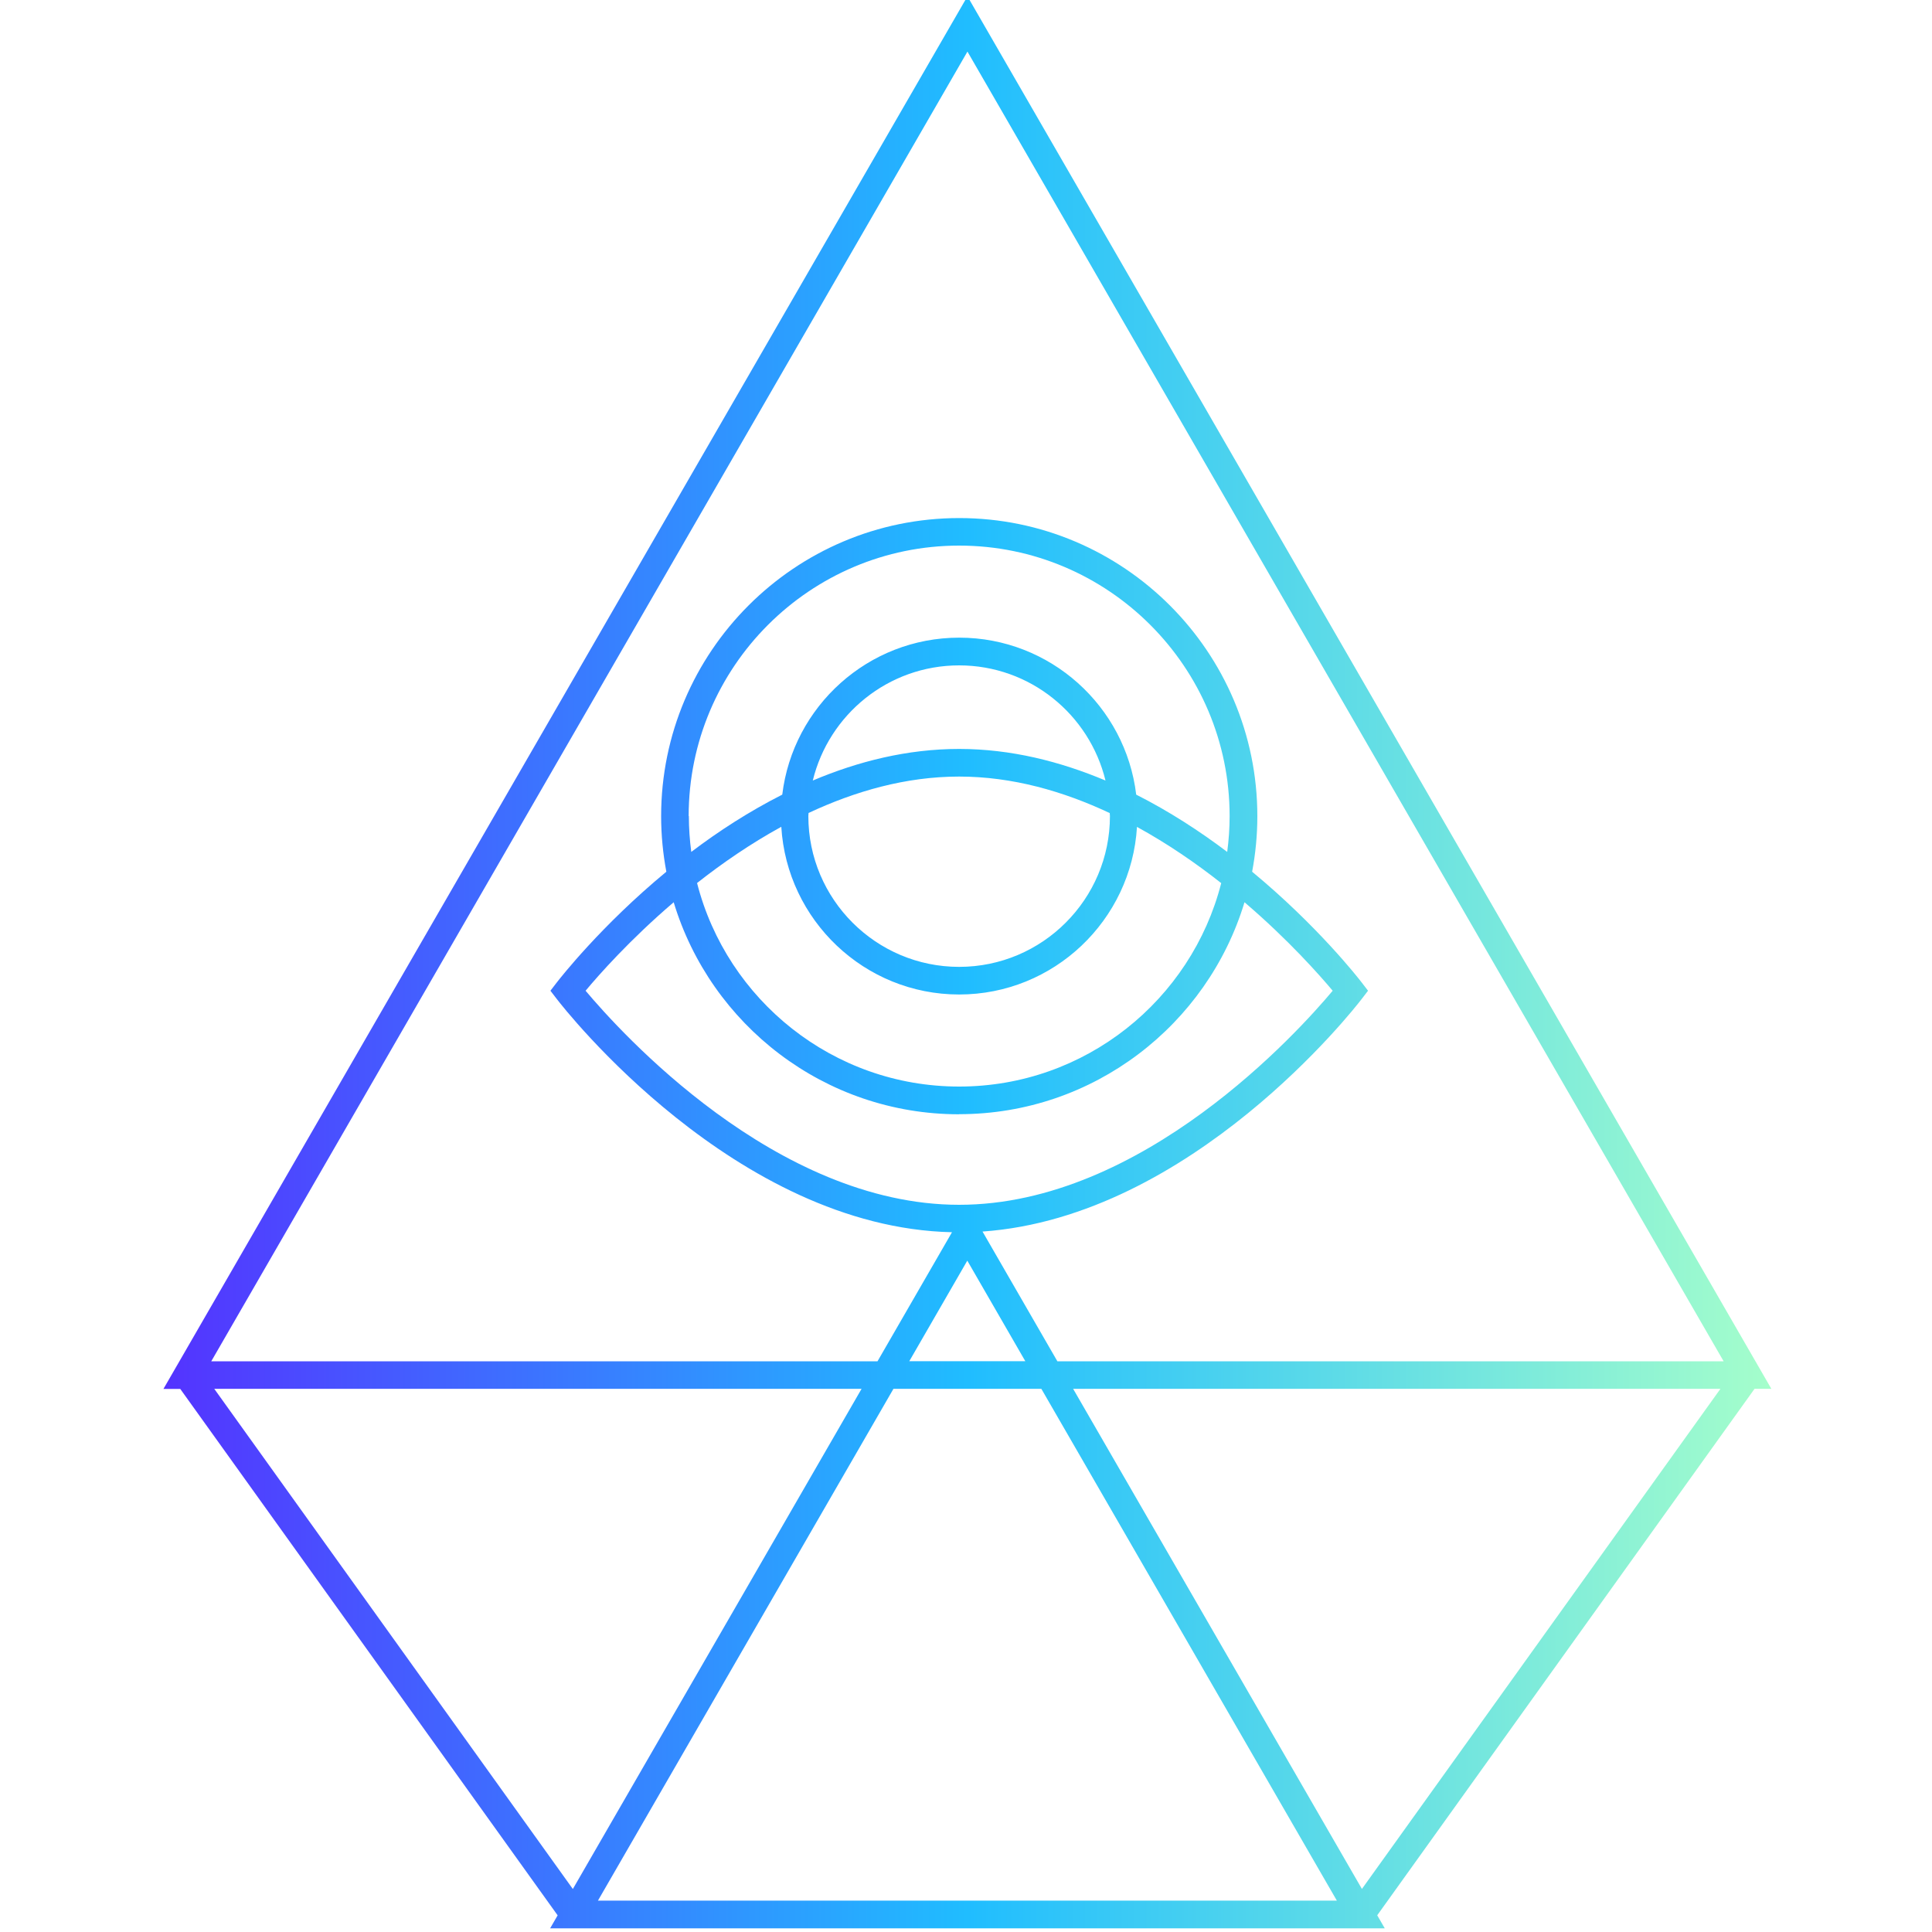
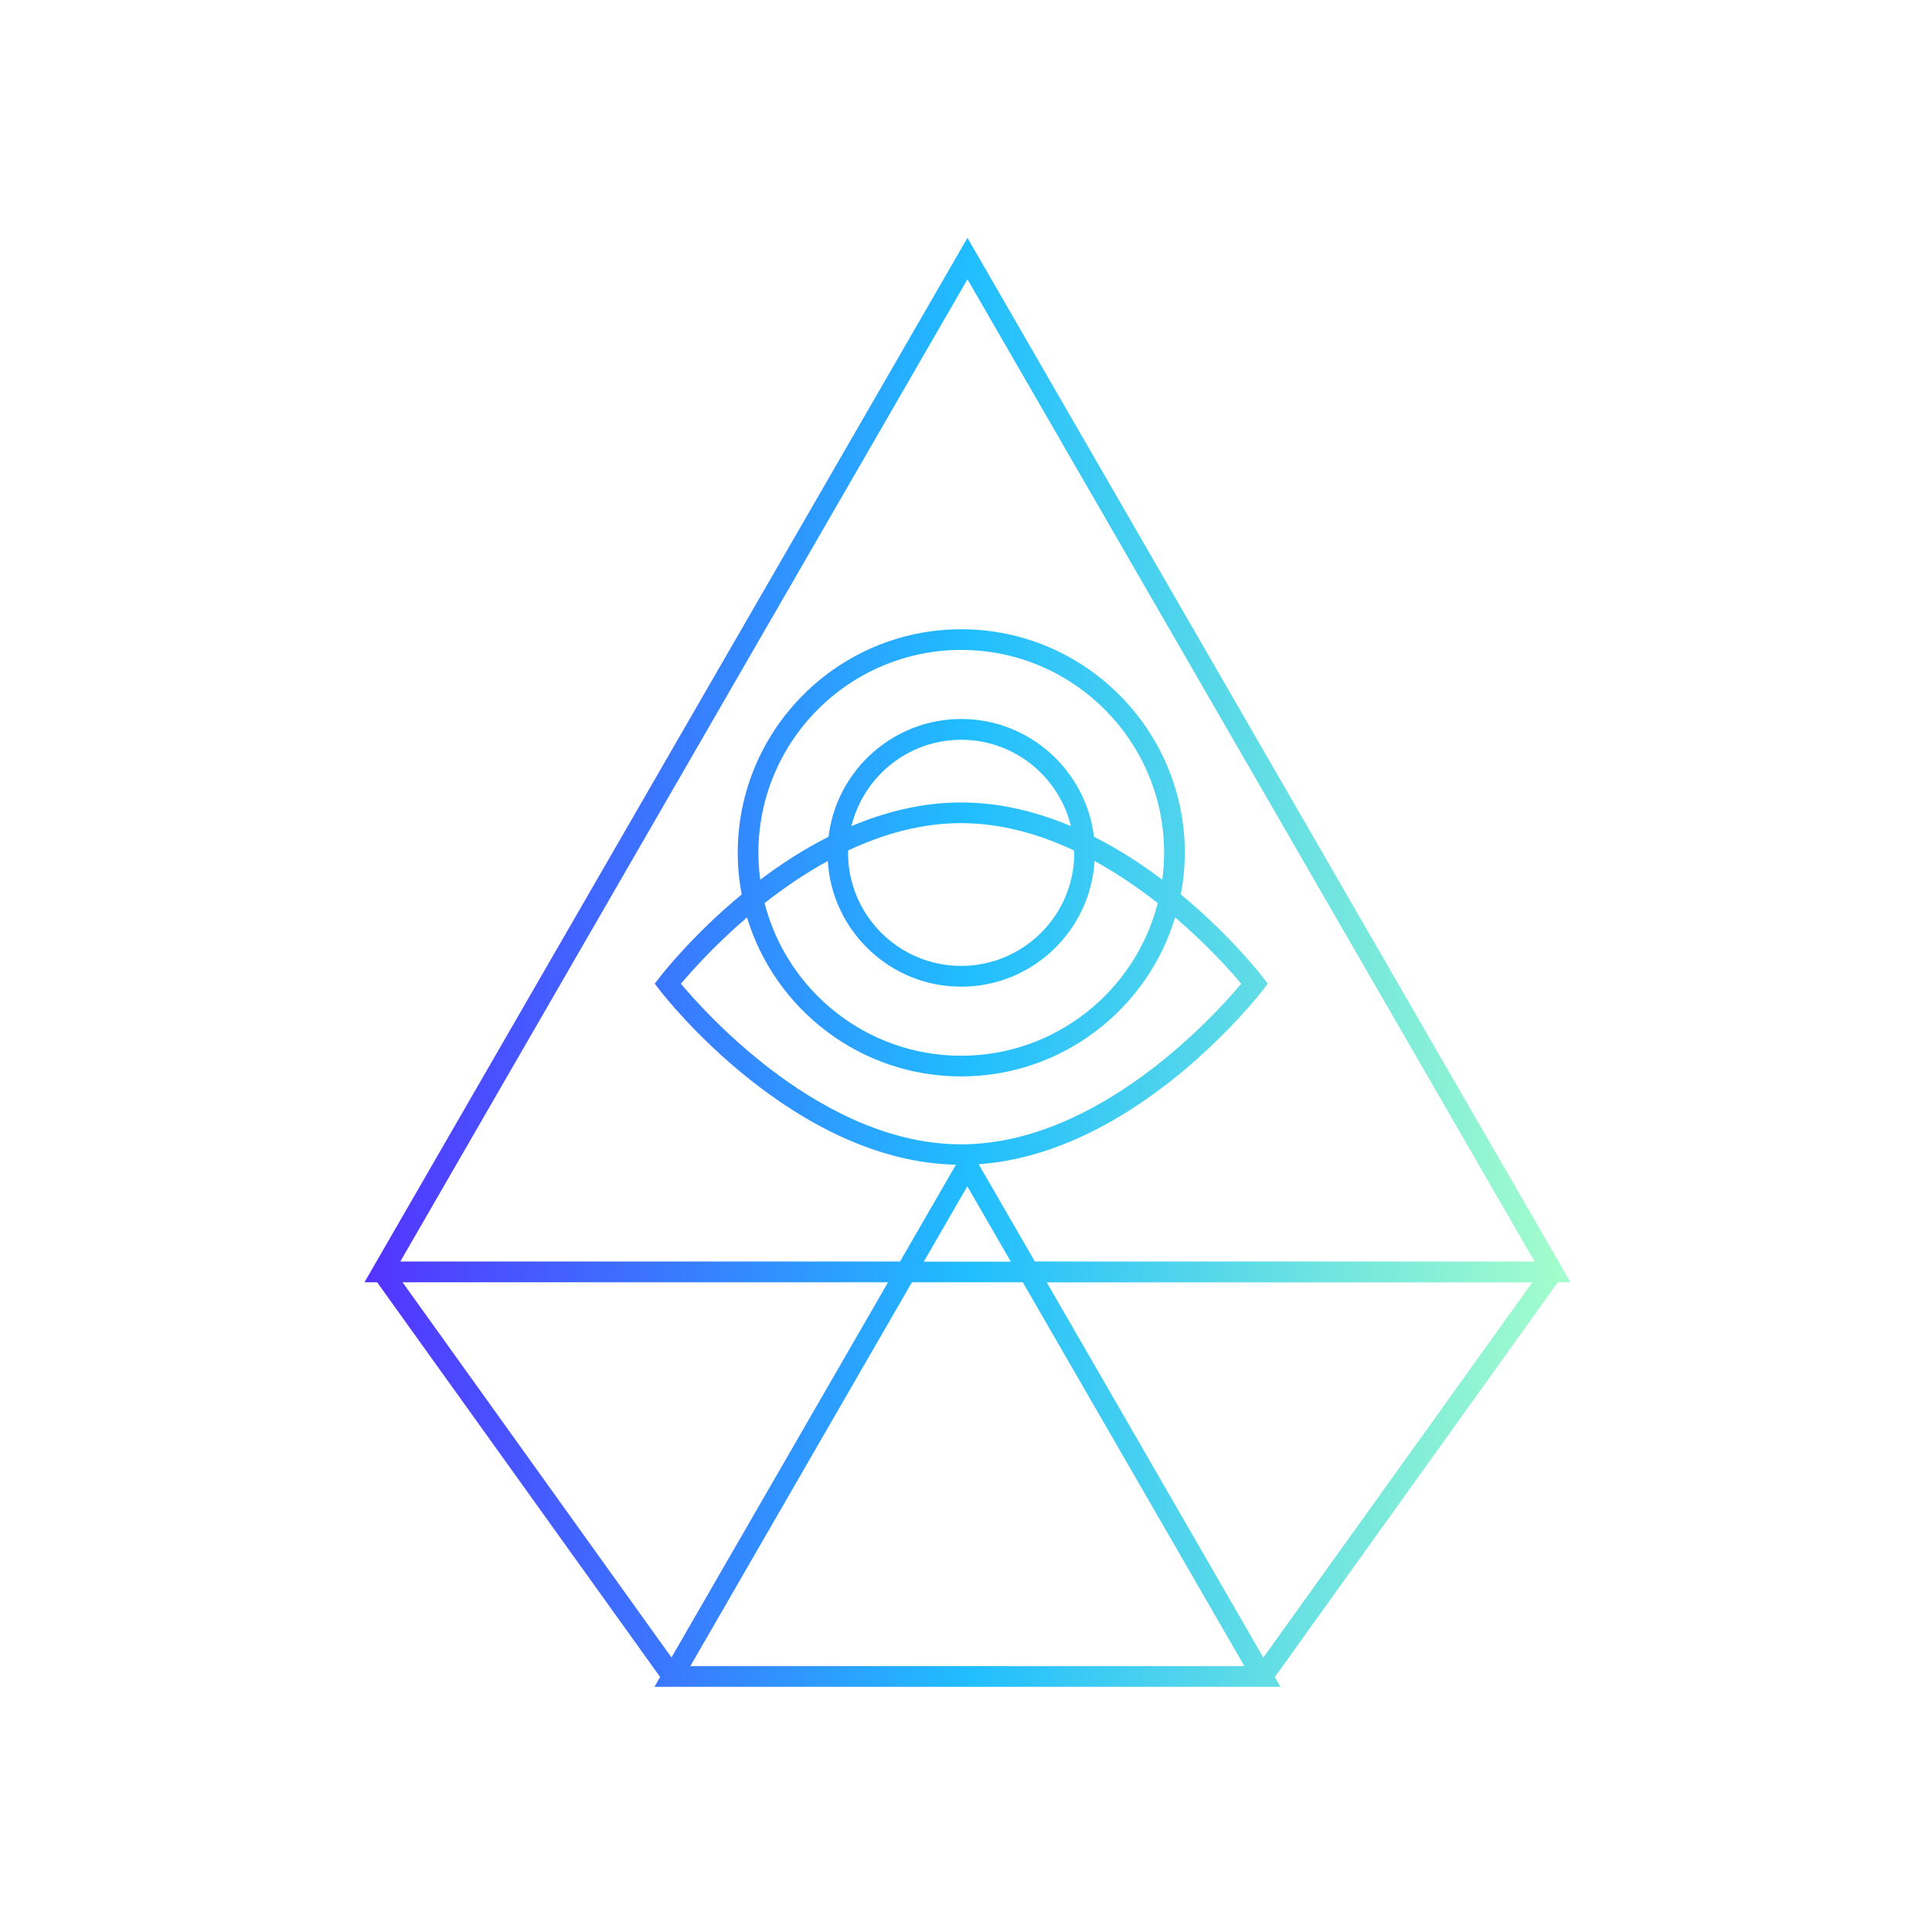
<svg xmlns="http://www.w3.org/2000/svg" id="a" data-name="Layer 1" viewBox="0 0 200 200">
  <defs>
    <style>
      .c {
        fill: url(#b);
        stroke-width: 0px;
      }
    </style>
-     <linearGradient id="b" data-name="New Gradient Swatch 1" x1="16.92" y1="99.62" x2="183.37" y2="99.62" gradientUnits="userSpaceOnUse">
+     <linearGradient id="b" x1="37.73" y1="99.62" x2="162.57" y2="99.62" gradientUnits="userSpaceOnUse">
      <stop offset="0" stop-color="#5433ff" />
      <stop offset=".5" stop-color="#20bdff" />
      <stop offset="1" stop-color="#a5fecb" />
    </linearGradient>
  </defs>
-   <path class="c" d="m57.73,198.27l-.78,1.35h86.4l-.78-1.35,39.06-54.5h1.74L100.15-.38,16.92,143.78h1.74l39.07,54.5Zm-35.55-54.5h67.01l-29.89,51.78-37.12-51.78Zm39.72,52.98l30.59-52.98h15.31l30.59,52.98H61.9Zm9.39-112.27c0-15.44,12.56-28,28-28s28,12.56,28,28c0,1.26-.09,2.5-.25,3.71-2.82-2.13-5.98-4.19-9.42-5.93-1.1-9.14-8.89-16.25-18.32-16.25s-17.22,7.11-18.32,16.25c-3.44,1.74-6.61,3.8-9.42,5.93-.16-1.22-.25-2.45-.25-3.71Zm43.61,0c0,8.61-7,15.61-15.61,15.61s-15.61-7-15.61-15.61c0-.11.01-.21.02-.32,4.8-2.25,10.07-3.77,15.59-3.77s10.79,1.52,15.59,3.78c0,.11.02.21.02.31Zm-15.61-6.95c-5.37,0-10.47,1.29-15.15,3.27,1.66-6.83,7.81-11.92,15.15-11.92s13.49,5.09,15.15,11.92c-4.68-1.97-9.78-3.27-15.15-3.27Zm-18.41,8.06c.58,9.66,8.6,17.36,18.41,17.36s17.83-7.69,18.41-17.35c3.19,1.75,6.12,3.77,8.72,5.82-3.09,12.1-14.08,21.06-27.13,21.06s-24.04-8.97-27.13-21.07c2.6-2.05,5.53-4.07,8.72-5.82Zm18.41,29.75c13.92,0,25.71-9.26,29.54-21.94,4.54,3.88,7.77,7.54,9.13,9.16-3.52,4.2-19.66,22.16-38.67,22.16s-35.14-17.96-38.67-22.16c1.35-1.62,4.58-5.28,9.12-9.16,3.83,12.69,15.62,21.95,29.54,21.95Zm.85,15.17l6,10.4h-12.01l6-10.4Zm40.85,65.04l-29.9-51.78h67.01l-37.12,51.78ZM100.15,5.34l78.28,135.58h-68.97l-7.75-13.43c21.67-1.53,38.51-23.1,39.24-24.06l.67-.87-.67-.87c-.36-.47-4.58-5.87-11.33-11.45.35-1.86.54-3.78.54-5.75,0-17.01-13.84-30.86-30.86-30.86s-30.86,13.84-30.86,30.86c0,1.96.19,3.88.54,5.75-6.75,5.58-10.97,10.99-11.33,11.45l-.67.87.67.87c.75.98,18.44,23.63,40.9,24.13l-7.71,13.36H21.87L100.15,5.34Z" />
+   <path class="c" d="m68.33,173.61l-.58,1.01h64.8l-.58-1.01,29.3-40.87h1.31L100.15,24.62l-62.42,108.12h1.31l29.3,40.87Zm-26.66-40.87h50.26l-22.42,38.84-27.84-38.84Zm29.79,39.74l22.94-39.74h11.48l22.94,39.74h-57.37Zm7.05-84.2c0-11.58,9.42-21,21-21s21,9.42,21,21c0,.94-.07,1.87-.19,2.79-2.11-1.6-4.49-3.14-7.07-4.45-.83-6.85-6.67-12.19-13.74-12.19s-12.92,5.33-13.74,12.19c-2.58,1.3-4.96,2.85-7.07,4.45-.12-.91-.19-1.84-.19-2.79Zm32.7,0c0,6.45-5.25,11.71-11.71,11.71s-11.71-5.25-11.71-11.71c0-.08.01-.16.01-.24,3.6-1.69,7.55-2.83,11.69-2.83s8.09,1.14,11.69,2.83c0,.08.01.16.01.24Zm-11.71-5.21c-4.03,0-7.85.97-11.36,2.45,1.25-5.12,5.86-8.94,11.36-8.94s10.12,3.82,11.36,8.94c-3.51-1.48-7.34-2.45-11.36-2.45Zm-13.81,6.05c.43,7.25,6.45,13.02,13.81,13.02s13.37-5.77,13.81-13.01c2.39,1.31,4.59,2.83,6.54,4.36-2.32,9.07-10.56,15.8-20.35,15.8s-18.03-6.73-20.35-15.8c1.95-1.54,4.15-3.05,6.54-4.36Zm13.81,22.31c10.44,0,19.28-6.95,22.15-16.46,3.4,2.91,5.83,5.65,6.84,6.87-2.64,3.15-14.74,16.62-29,16.62s-26.36-13.47-29-16.62c1.02-1.21,3.44-3.96,6.84-6.87,2.87,9.51,11.72,16.46,22.16,16.46Zm.64,11.38l4.5,7.8h-9.01l4.5-7.8Zm30.64,48.78l-22.42-38.84h50.26l-27.84,38.84ZM100.15,28.91l58.71,101.68h-51.73l-5.82-10.07c16.25-1.15,28.88-17.33,29.43-18.04l.5-.65-.5-.65c-.27-.35-3.43-4.4-8.5-8.59.26-1.4.41-2.84.41-4.31,0-12.76-10.38-23.14-23.14-23.14s-23.14,10.38-23.14,23.14c0,1.47.14,2.91.41,4.31-5.06,4.18-8.23,8.24-8.5,8.59l-.5.65.5.65c.56.73,13.83,17.73,30.68,18.09l-5.79,10.02h-51.73L100.15,28.91Z" />
</svg>
